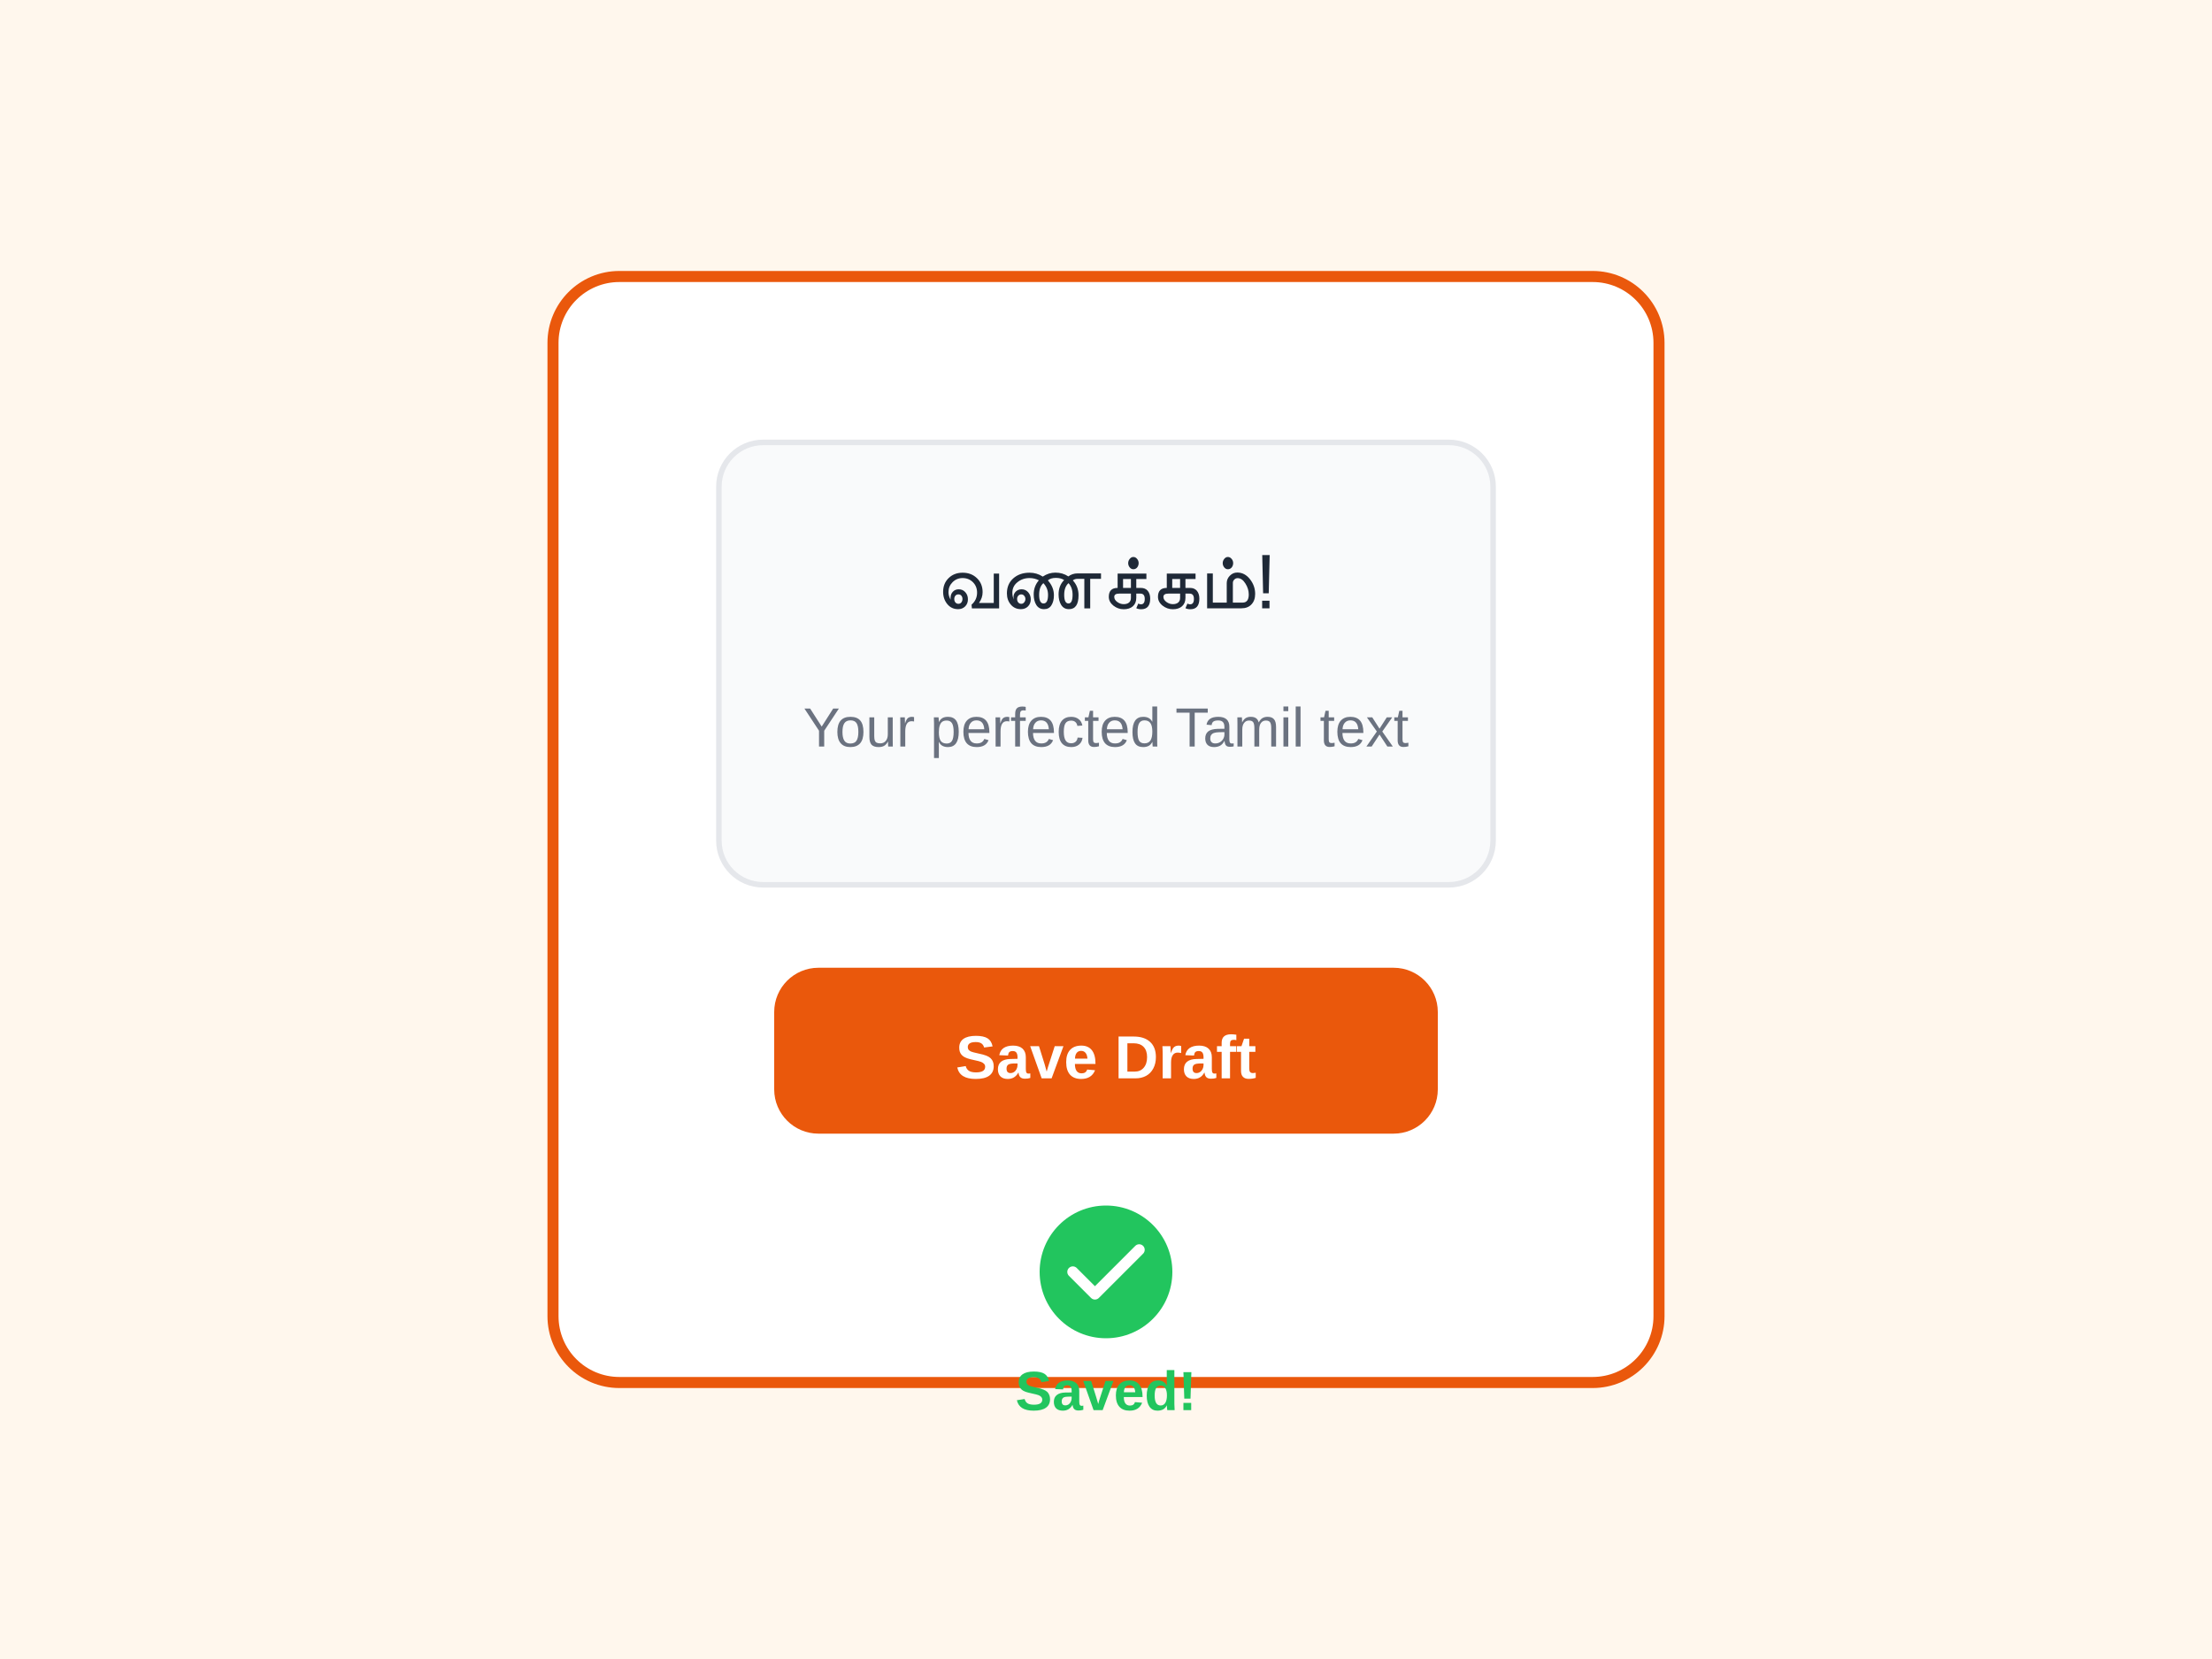
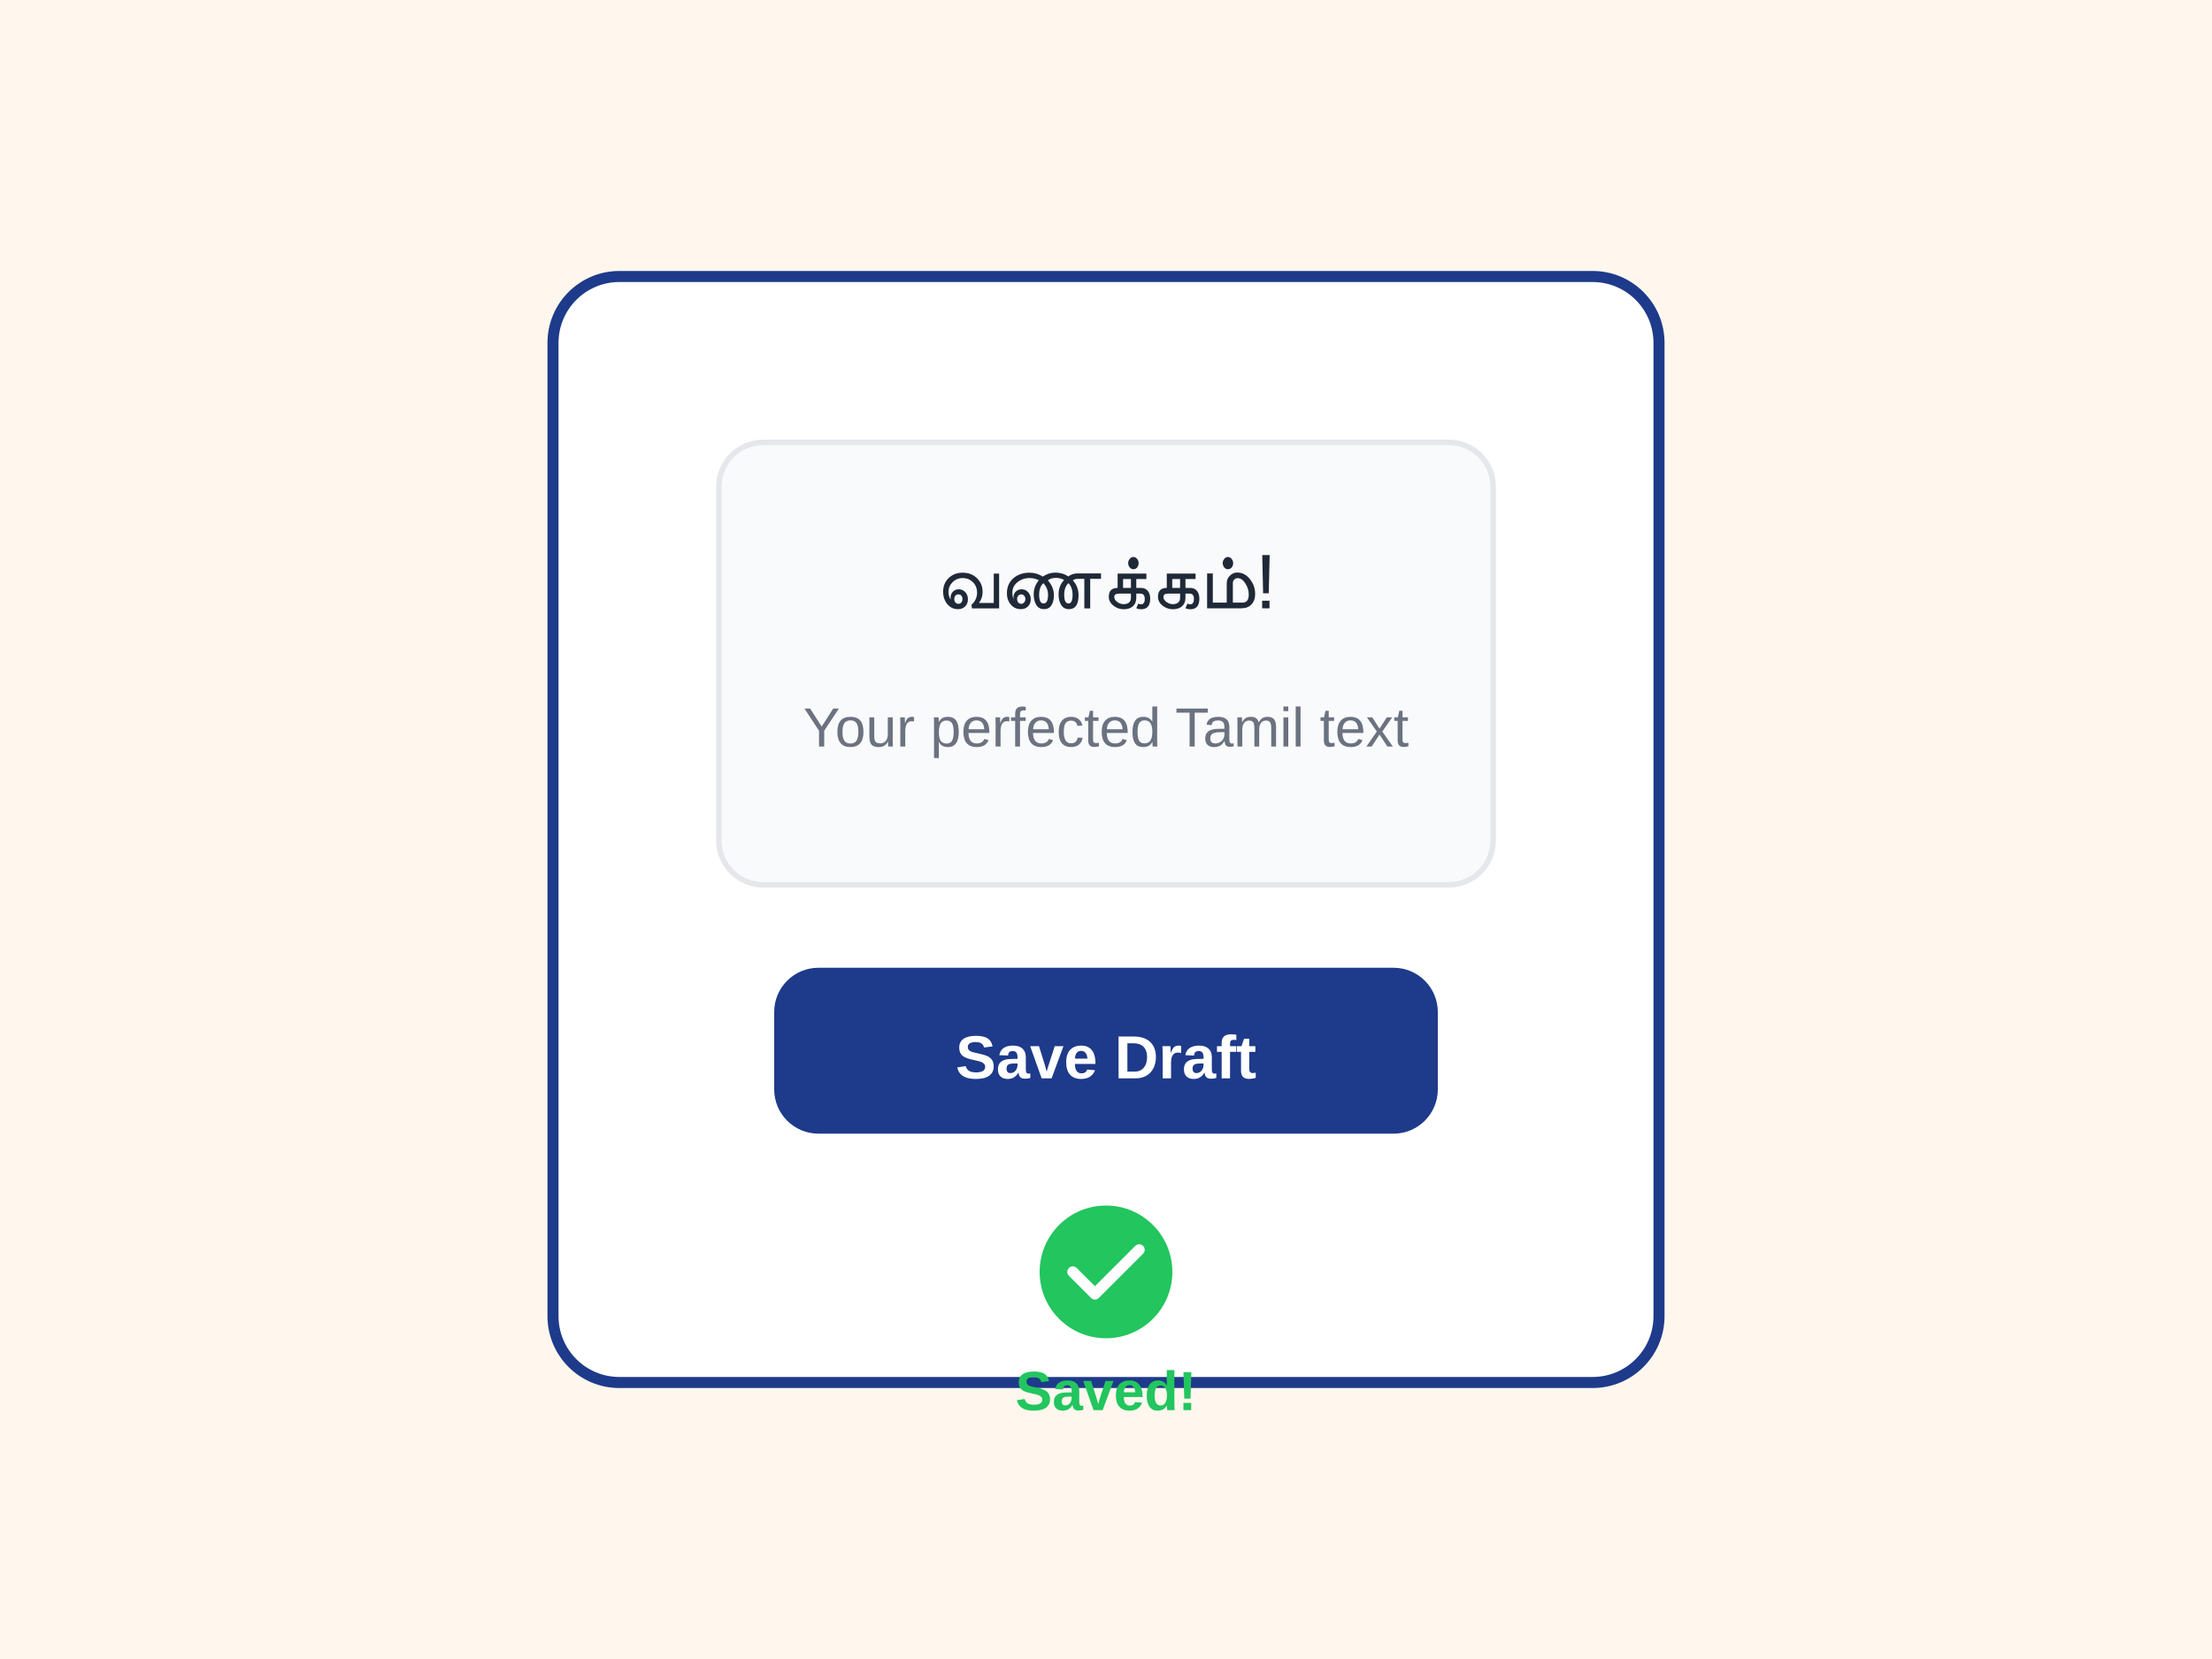
<svg xmlns="http://www.w3.org/2000/svg" viewBox="0 0 400 300" fill="none">
  <rect width="400" height="300" fill="#FFF7ED" />
-   <rect x="100" y="50" width="200" height="200" rx="12" fill="white" stroke="#EA580C" stroke-width="2" />
+   <rect x="100" y="50" width="200" height="200" rx="12" fill="white" stroke="#1e3a8a" stroke-width="2" />
  <rect x="130" y="80" width="140" height="80" rx="8" fill="#F9FAFB" stroke="#E5E7EB" />
  <text x="200" y="110" text-anchor="middle" fill="#1F2937" font-size="14" font-family="Arial">வணக்கம்!</text>
  <text x="200" y="135" text-anchor="middle" fill="#6B7280" font-size="10" font-family="Arial">Your perfected Tamil text</text>
-   <rect x="140" y="175" width="120" height="30" rx="8" fill="#EA580C" />
+   <rect x="140" y="175" width="120" height="30" rx="8" fill="#1e3a8a" />
  <text x="200" y="195" text-anchor="middle" fill="white" font-size="11" font-family="Arial" font-weight="bold">Save Draft</text>
  <circle cx="200" cy="230" r="12" fill="#22C55E" />
  <path d="M194 230 L198 234 L206 226" stroke="white" stroke-width="2" stroke-linecap="round" stroke-linejoin="round" />
  <text x="200" y="255" text-anchor="middle" fill="#22C55E" font-size="10" font-family="Arial" font-weight="bold">Saved!</text>
</svg>
